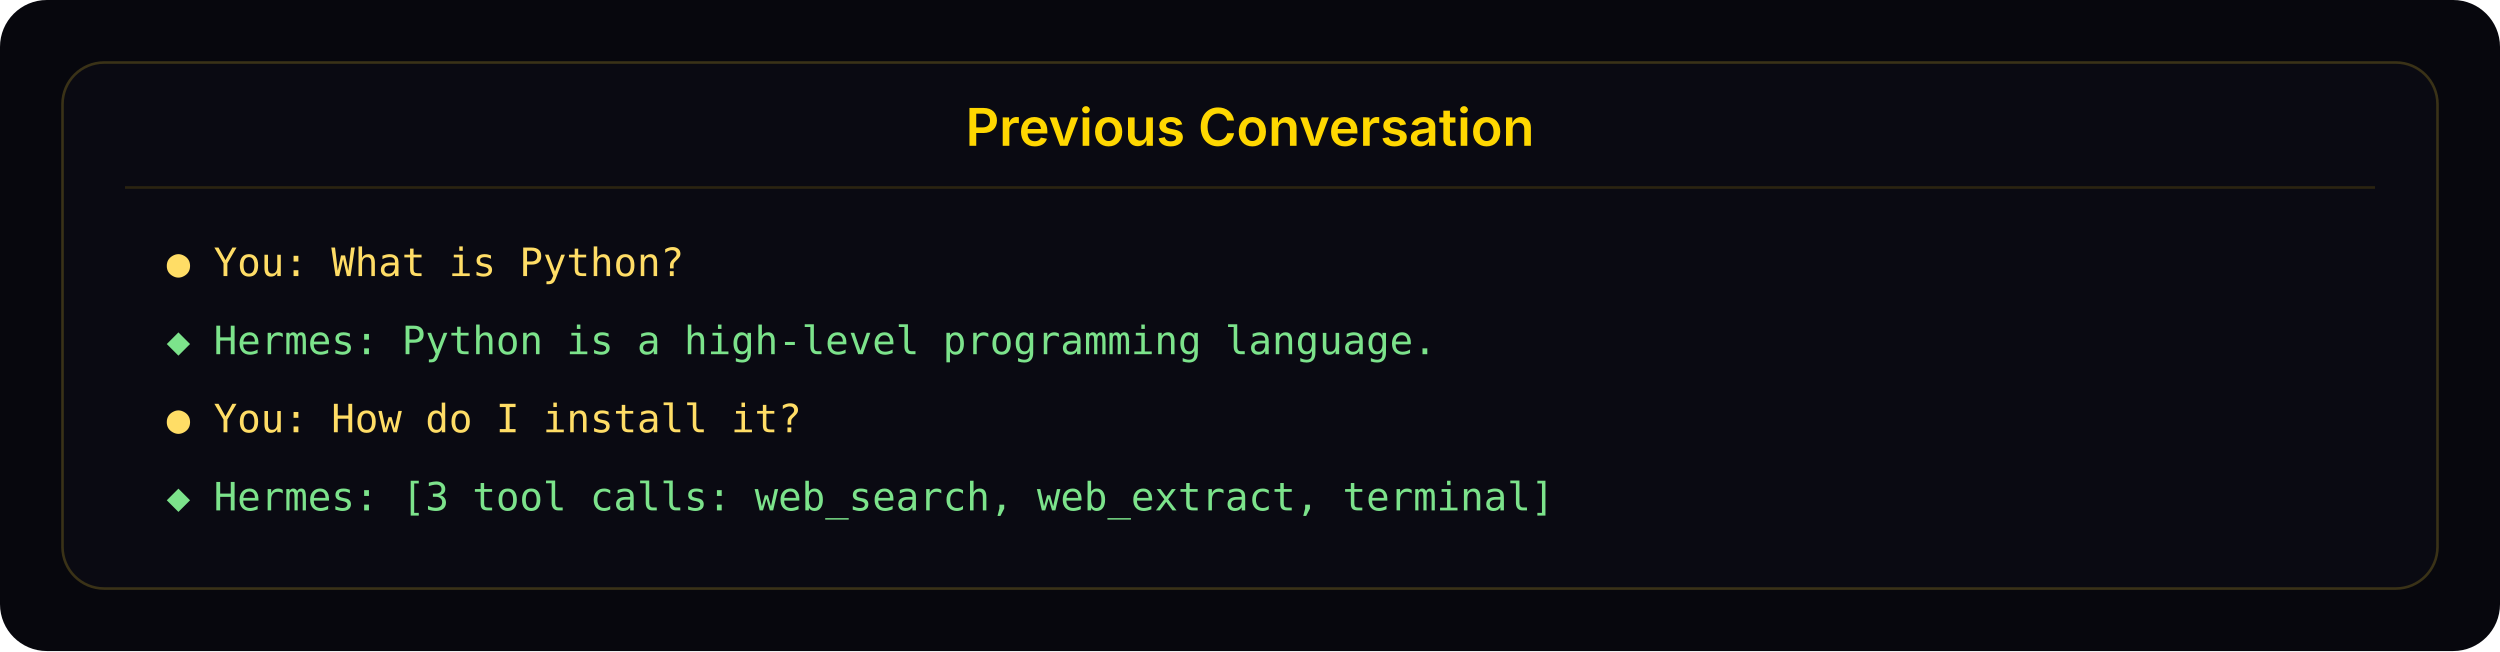
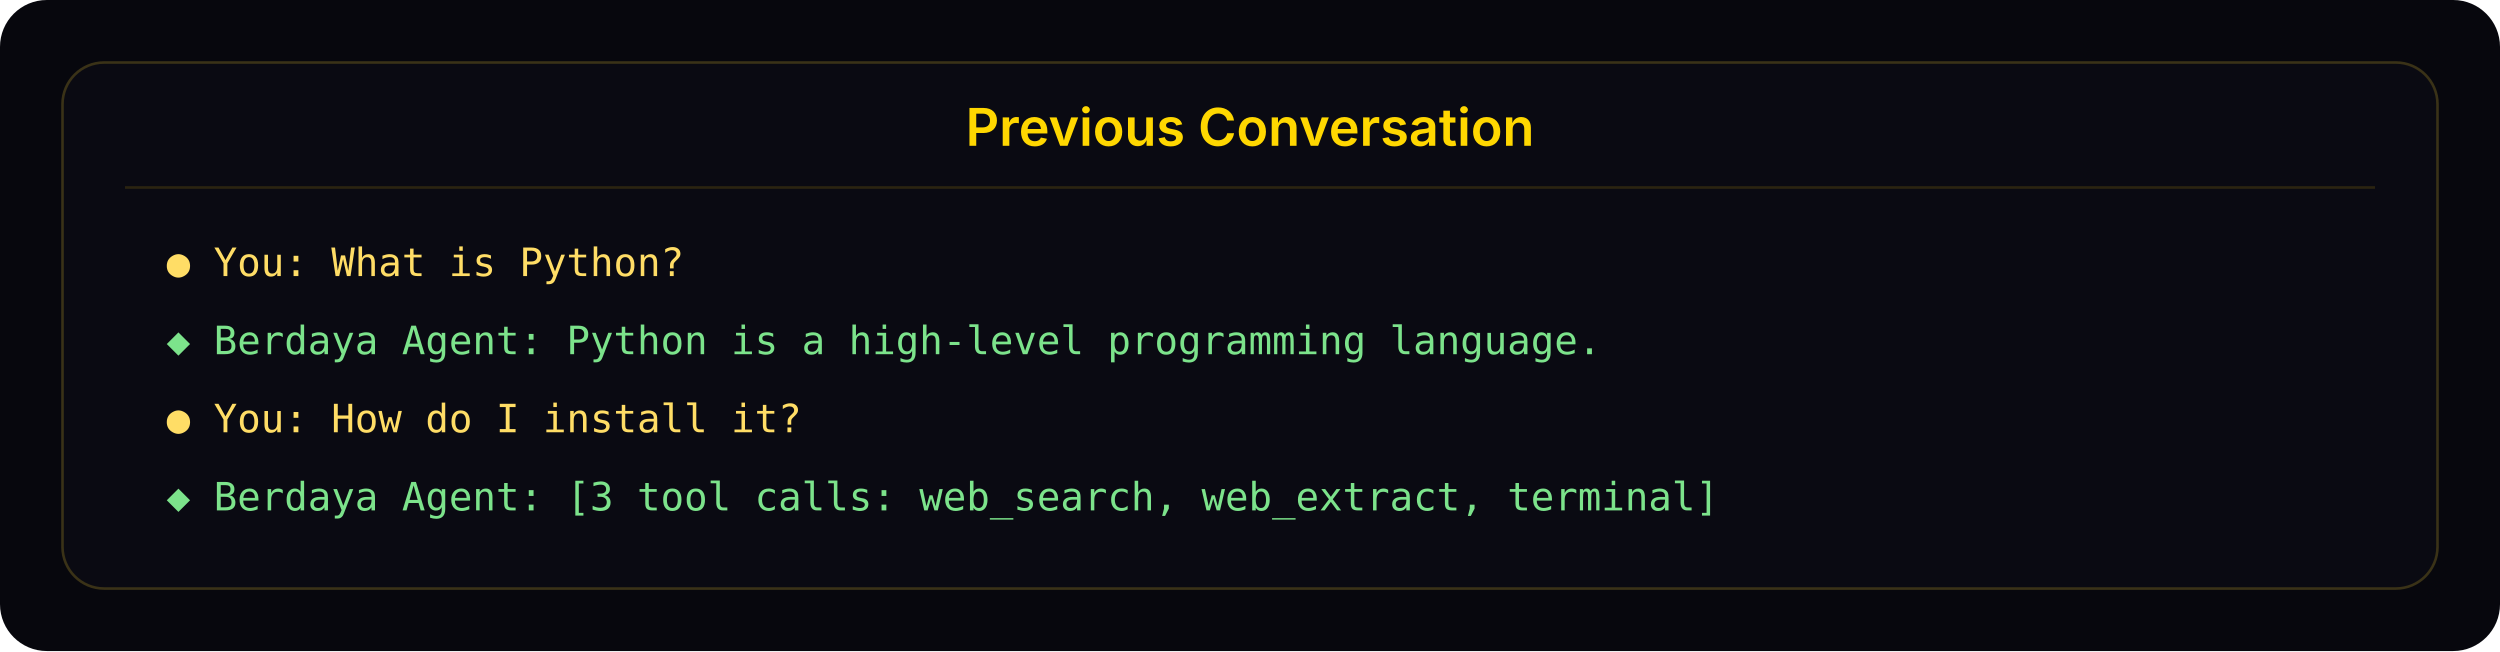
<svg xmlns="http://www.w3.org/2000/svg" width="960" height="250" viewBox="0 0 960 250" role="img" aria-labelledby="title desc">
  <rect width="960" height="250" rx="18" fill="#07070d" />
  <rect x="24" y="24" width="912" height="202" rx="16" fill="#0a0a12" stroke="#3a3217" />
  <text x="480" y="56" text-anchor="middle" fill="#ffd700" font-family="Inter, sans-serif" font-size="20" font-weight="600">Previous Conversation</text>
  <line x1="48" y1="72" x2="912" y2="72" stroke="#2b2410" />
  <text x="64" y="106" fill="#ffdd66" font-family="JetBrains Mono, monospace" font-size="15">● You: What is Python?</text>
-   <text x="64" y="136" fill="#7ce38b" font-family="JetBrains Mono, monospace" font-size="15">◆ Hermes: Python is a high-level programming language.</text>
+   <text x="64" y="136" fill="#7ce38b" font-family="JetBrains Mono, monospace" font-size="15">◆ Berdaya Agent: Python is a high-level programming language.</text>
  <text x="64" y="166" fill="#ffdd66" font-family="JetBrains Mono, monospace" font-size="15">● You: How do I install it?</text>
-   <text x="64" y="196" fill="#7ce38b" font-family="JetBrains Mono, monospace" font-size="15">◆ Hermes: [3 tool calls: web_search, web_extract, terminal]</text>
+   <text x="64" y="196" fill="#7ce38b" font-family="JetBrains Mono, monospace" font-size="15">◆ Berdaya Agent: [3 tool calls: web_search, web_extract, terminal]</text>
</svg>
